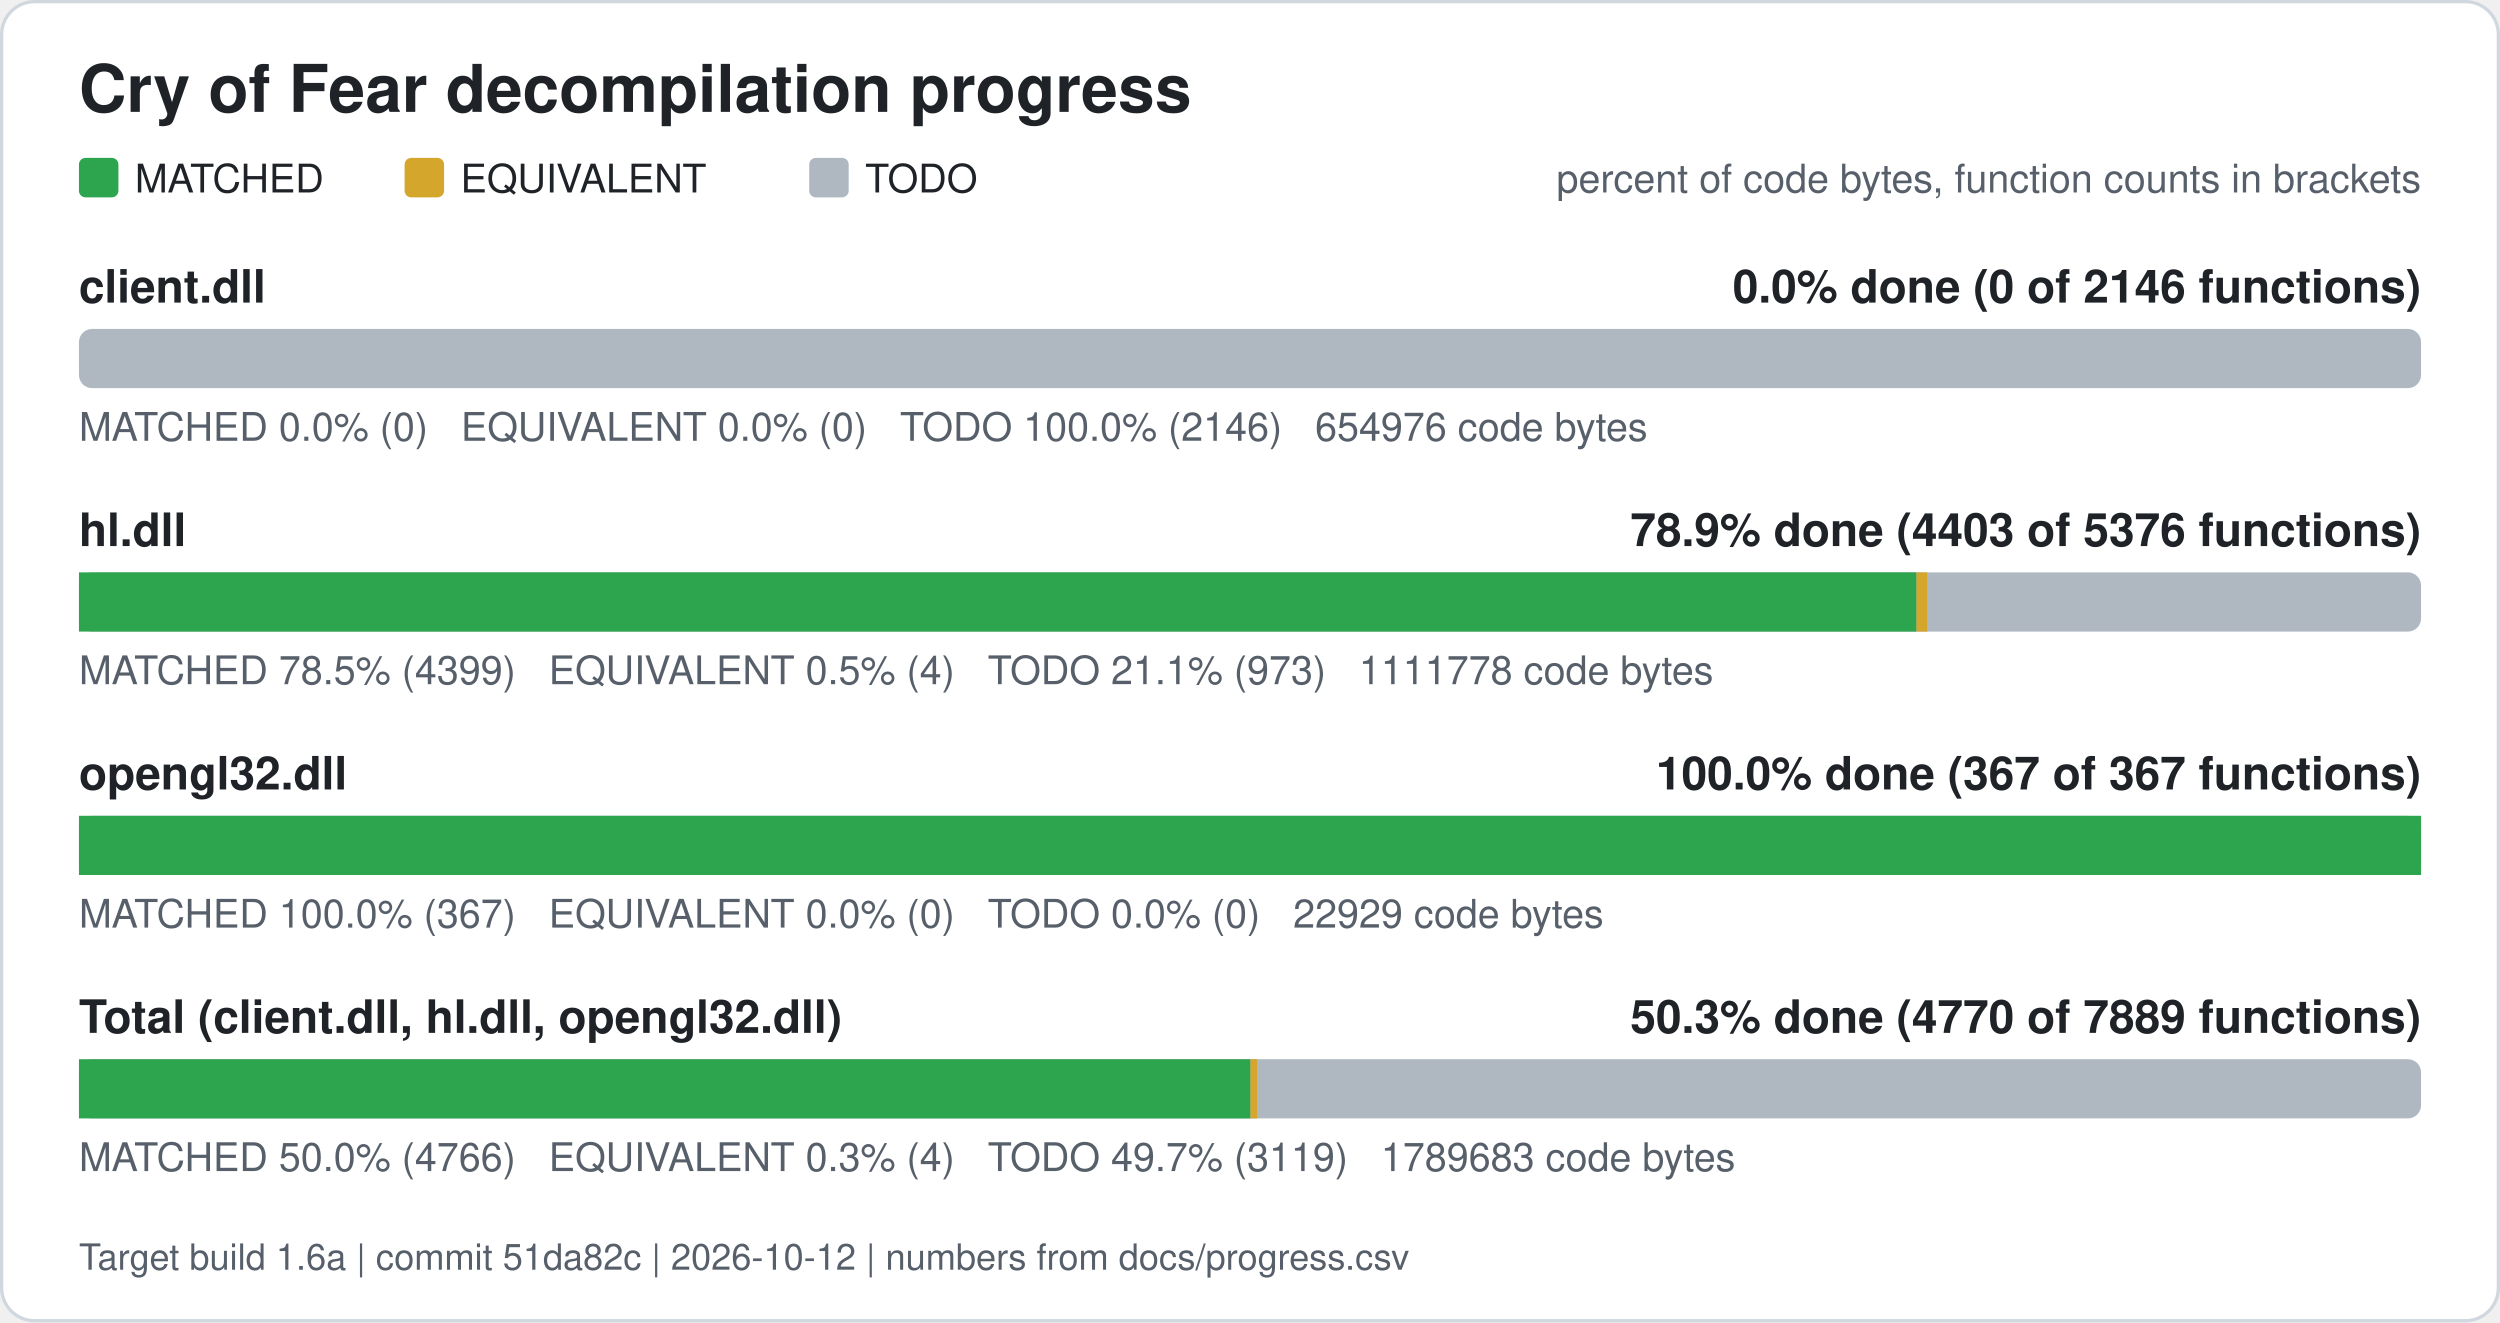
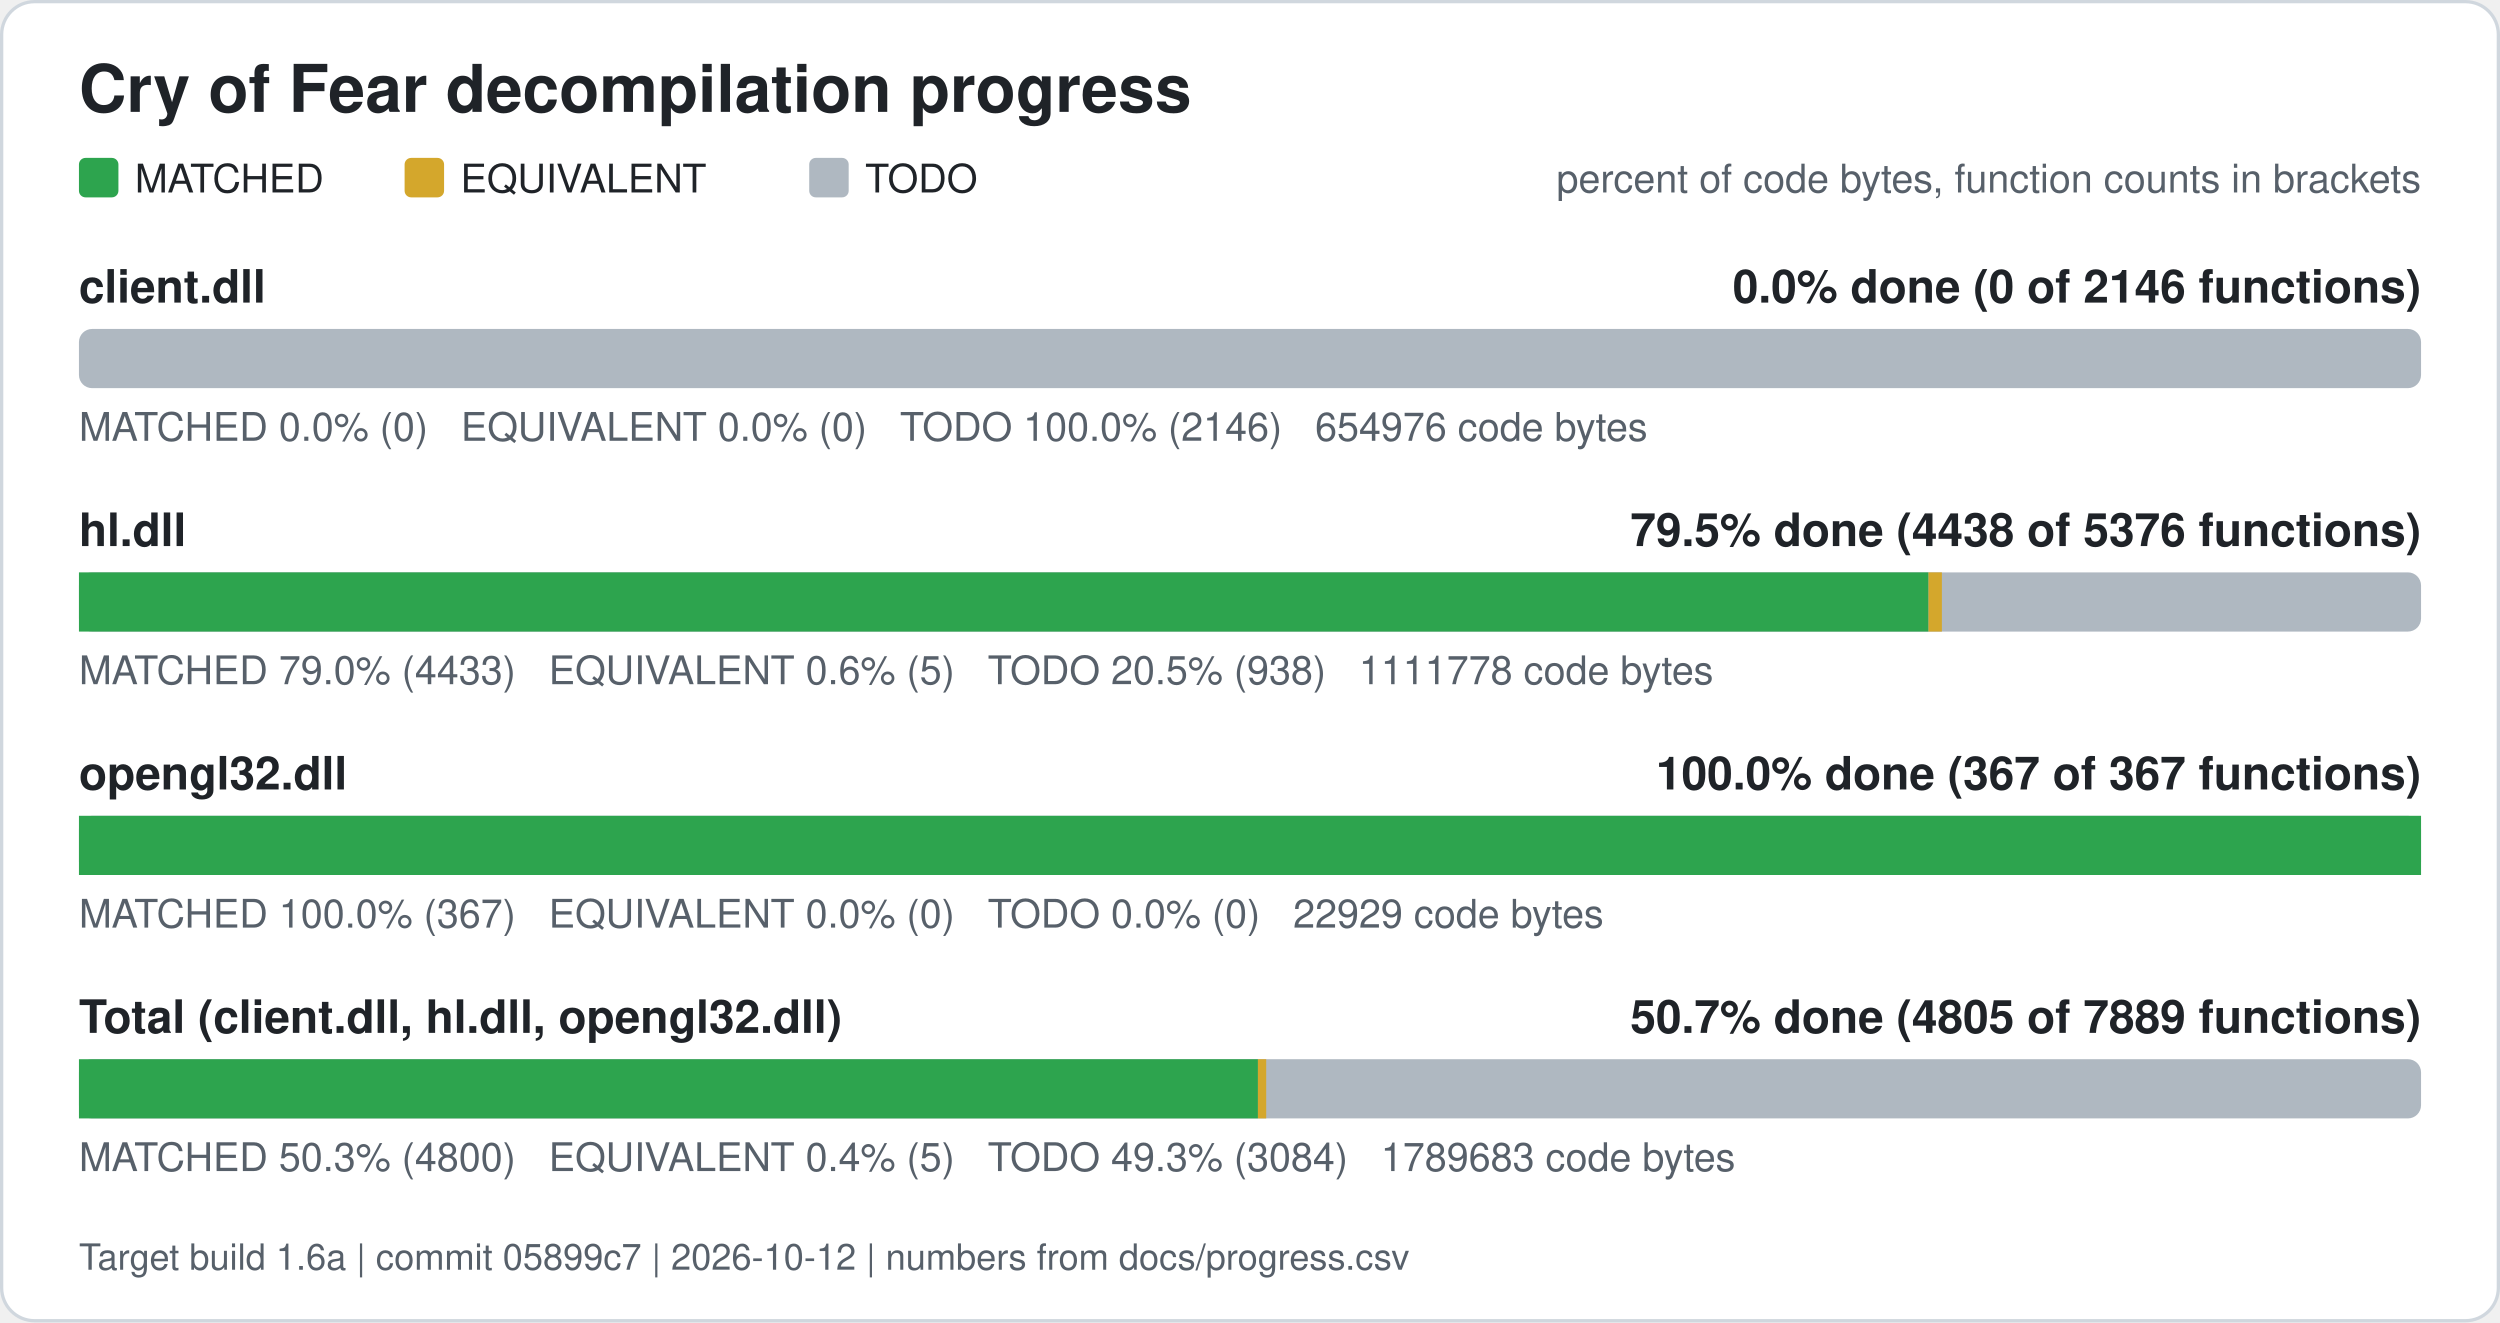
<svg xmlns="http://www.w3.org/2000/svg" width="760" height="402" viewBox="0 0 760 402" role="img" aria-label="Cry of Fear decompilation progress">
  <rect x="0.5" y="0.5" width="759" height="401" rx="10" fill="#ffffff" stroke="#d0d7de" />
  <text x="24" y="34" font-family="Segoe UI, Helvetica, Arial, sans-serif" font-size="20" font-weight="600" fill="#1f2328">Cry of Fear decompilation progress</text>
  <rect x="24" y="48" width="12" height="12" rx="2" fill="#2da44e" />
  <text x="41" y="58.5" font-family="Segoe UI, Helvetica, Arial, sans-serif" font-size="12" fill="#1f2328">MATCHED</text>
  <rect x="123" y="48" width="12" height="12" rx="2" fill="#d4a72c" />
  <text x="140" y="58.5" font-family="Segoe UI, Helvetica, Arial, sans-serif" font-size="12" fill="#1f2328">EQUIVALENT</text>
  <rect x="246" y="48" width="12" height="12" rx="2" fill="#afb8c1" />
  <text x="263" y="58.5" font-family="Segoe UI, Helvetica, Arial, sans-serif" font-size="12" fill="#1f2328">TODO</text>
  <text x="736" y="58.5" font-family="Segoe UI, Helvetica, Arial, sans-serif" font-size="12" fill="#57606a" text-anchor="end">percent of code bytes, function counts in brackets</text>
  <text x="24" y="92" font-family="Segoe UI, Helvetica, Arial, sans-serif" font-size="14" font-weight="600" fill="#1f2328">client.dll</text>
  <text x="736" y="92" font-family="Segoe UI, Helvetica, Arial, sans-serif" font-size="14" font-weight="600" fill="#1f2328" text-anchor="end">0.0% done (0 of 2146 functions)</text>
  <rect x="24" y="100" width="712" height="18" rx="4" fill="#afb8c1" />
  <text x="24" y="134" font-family="Segoe UI, Helvetica, Arial, sans-serif" font-size="12" fill="#57606a" xml:space="preserve">MATCHED 0.0% (0)   EQUIVALENT 0.0% (0)   TODO 100.0% (2146)   654976 code bytes</text>
  <text x="24" y="166" font-family="Segoe UI, Helvetica, Arial, sans-serif" font-size="14" font-weight="600" fill="#1f2328">hl.dll</text>
-   <text x="736" y="166" font-family="Segoe UI, Helvetica, Arial, sans-serif" font-size="14" font-weight="600" fill="#1f2328" text-anchor="end">78.9% done (4403 of 5376 functions)</text>
+   <text x="736" y="166" font-family="Segoe UI, Helvetica, Arial, sans-serif" font-size="14" font-weight="600" fill="#1f2328" text-anchor="end">79.5% done (4438 of 5376 functions)</text>
  <rect x="24" y="174" width="712" height="18" rx="4" fill="#afb8c1" />
-   <rect x="24.00" y="174" width="558.62" height="18" fill="#2da44e" />
-   <rect x="582.62" y="174" width="3.24" height="18" fill="#d4a72c" />
-   <text x="24" y="208" font-family="Segoe UI, Helvetica, Arial, sans-serif" font-size="12" fill="#57606a" xml:space="preserve">MATCHED 78.5% (4399)   EQUIVALENT 0.5% (4)   TODO 21.1% (973)   1111778 code bytes</text>
+   <rect x="24.00" y="174" width="562.27" height="18" fill="#2da44e" />
+   <rect x="586.27" y="174" width="4.06" height="18" fill="#d4a72c" />
+   <text x="24" y="208" font-family="Segoe UI, Helvetica, Arial, sans-serif" font-size="12" fill="#57606a" xml:space="preserve">MATCHED 79.0% (4433)   EQUIVALENT 0.6% (5)   TODO 20.5% (938)   1111778 code bytes</text>
  <text x="24" y="240" font-family="Segoe UI, Helvetica, Arial, sans-serif" font-size="14" font-weight="600" fill="#1f2328">opengl32.dll</text>
  <text x="736" y="240" font-family="Segoe UI, Helvetica, Arial, sans-serif" font-size="14" font-weight="600" fill="#1f2328" text-anchor="end">100.0% done (367 of 367 functions)</text>
  <rect x="24" y="248" width="712" height="18" rx="4" fill="#afb8c1" />
  <rect x="24.00" y="248" width="712.00" height="18" fill="#2da44e" />
  <text x="24" y="282" font-family="Segoe UI, Helvetica, Arial, sans-serif" font-size="12" fill="#57606a" xml:space="preserve">MATCHED 100.0% (367)   EQUIVALENT 0.0% (0)   TODO 0.0% (0)   22929 code bytes</text>
  <text x="24" y="314" font-family="Segoe UI, Helvetica, Arial, sans-serif" font-size="14" font-weight="600" fill="#1f2328">Total (client.dll, hl.dll, opengl32.dll)</text>
-   <text x="736" y="314" font-family="Segoe UI, Helvetica, Arial, sans-serif" font-size="14" font-weight="600" fill="#1f2328" text-anchor="end">50.3% done (4770 of 7889 functions)</text>
+   <text x="736" y="314" font-family="Segoe UI, Helvetica, Arial, sans-serif" font-size="14" font-weight="600" fill="#1f2328" text-anchor="end">50.7% done (4805 of 7889 functions)</text>
  <rect x="24" y="322" width="712" height="18" rx="4" fill="#afb8c1" />
-   <rect x="24.00" y="322" width="356.15" height="18" fill="#2da44e" />
-   <rect x="380.15" y="322" width="2.01" height="18" fill="#d4a72c" />
-   <text x="24" y="356" font-family="Segoe UI, Helvetica, Arial, sans-serif" font-size="12" fill="#57606a" xml:space="preserve">MATCHED 50.0% (4766)   EQUIVALENT 0.3% (4)   TODO 49.7% (3119)   1789683 code bytes</text>
-   <text x="24" y="386" font-family="Segoe UI, Helvetica, Arial, sans-serif" font-size="11" fill="#57606a">Target build 1.6a | commit 51da82c | 2026-10-12 | numbers from docs/progress.csv</text>
+   <rect x="24.00" y="322" width="358.41" height="18" fill="#2da44e" />
+   <rect x="382.41" y="322" width="2.52" height="18" fill="#d4a72c" />
+   <text x="24" y="356" font-family="Segoe UI, Helvetica, Arial, sans-serif" font-size="12" fill="#57606a" xml:space="preserve">MATCHED 50.3% (4800)   EQUIVALENT 0.4% (5)   TODO 49.3% (3084)   1789683 code bytes</text>
+   <text x="24" y="386" font-family="Segoe UI, Helvetica, Arial, sans-serif" font-size="11" fill="#57606a">Target build 1.6a | commit 05899c7 | 2026-10-12 | numbers from docs/progress.csv</text>
</svg>
